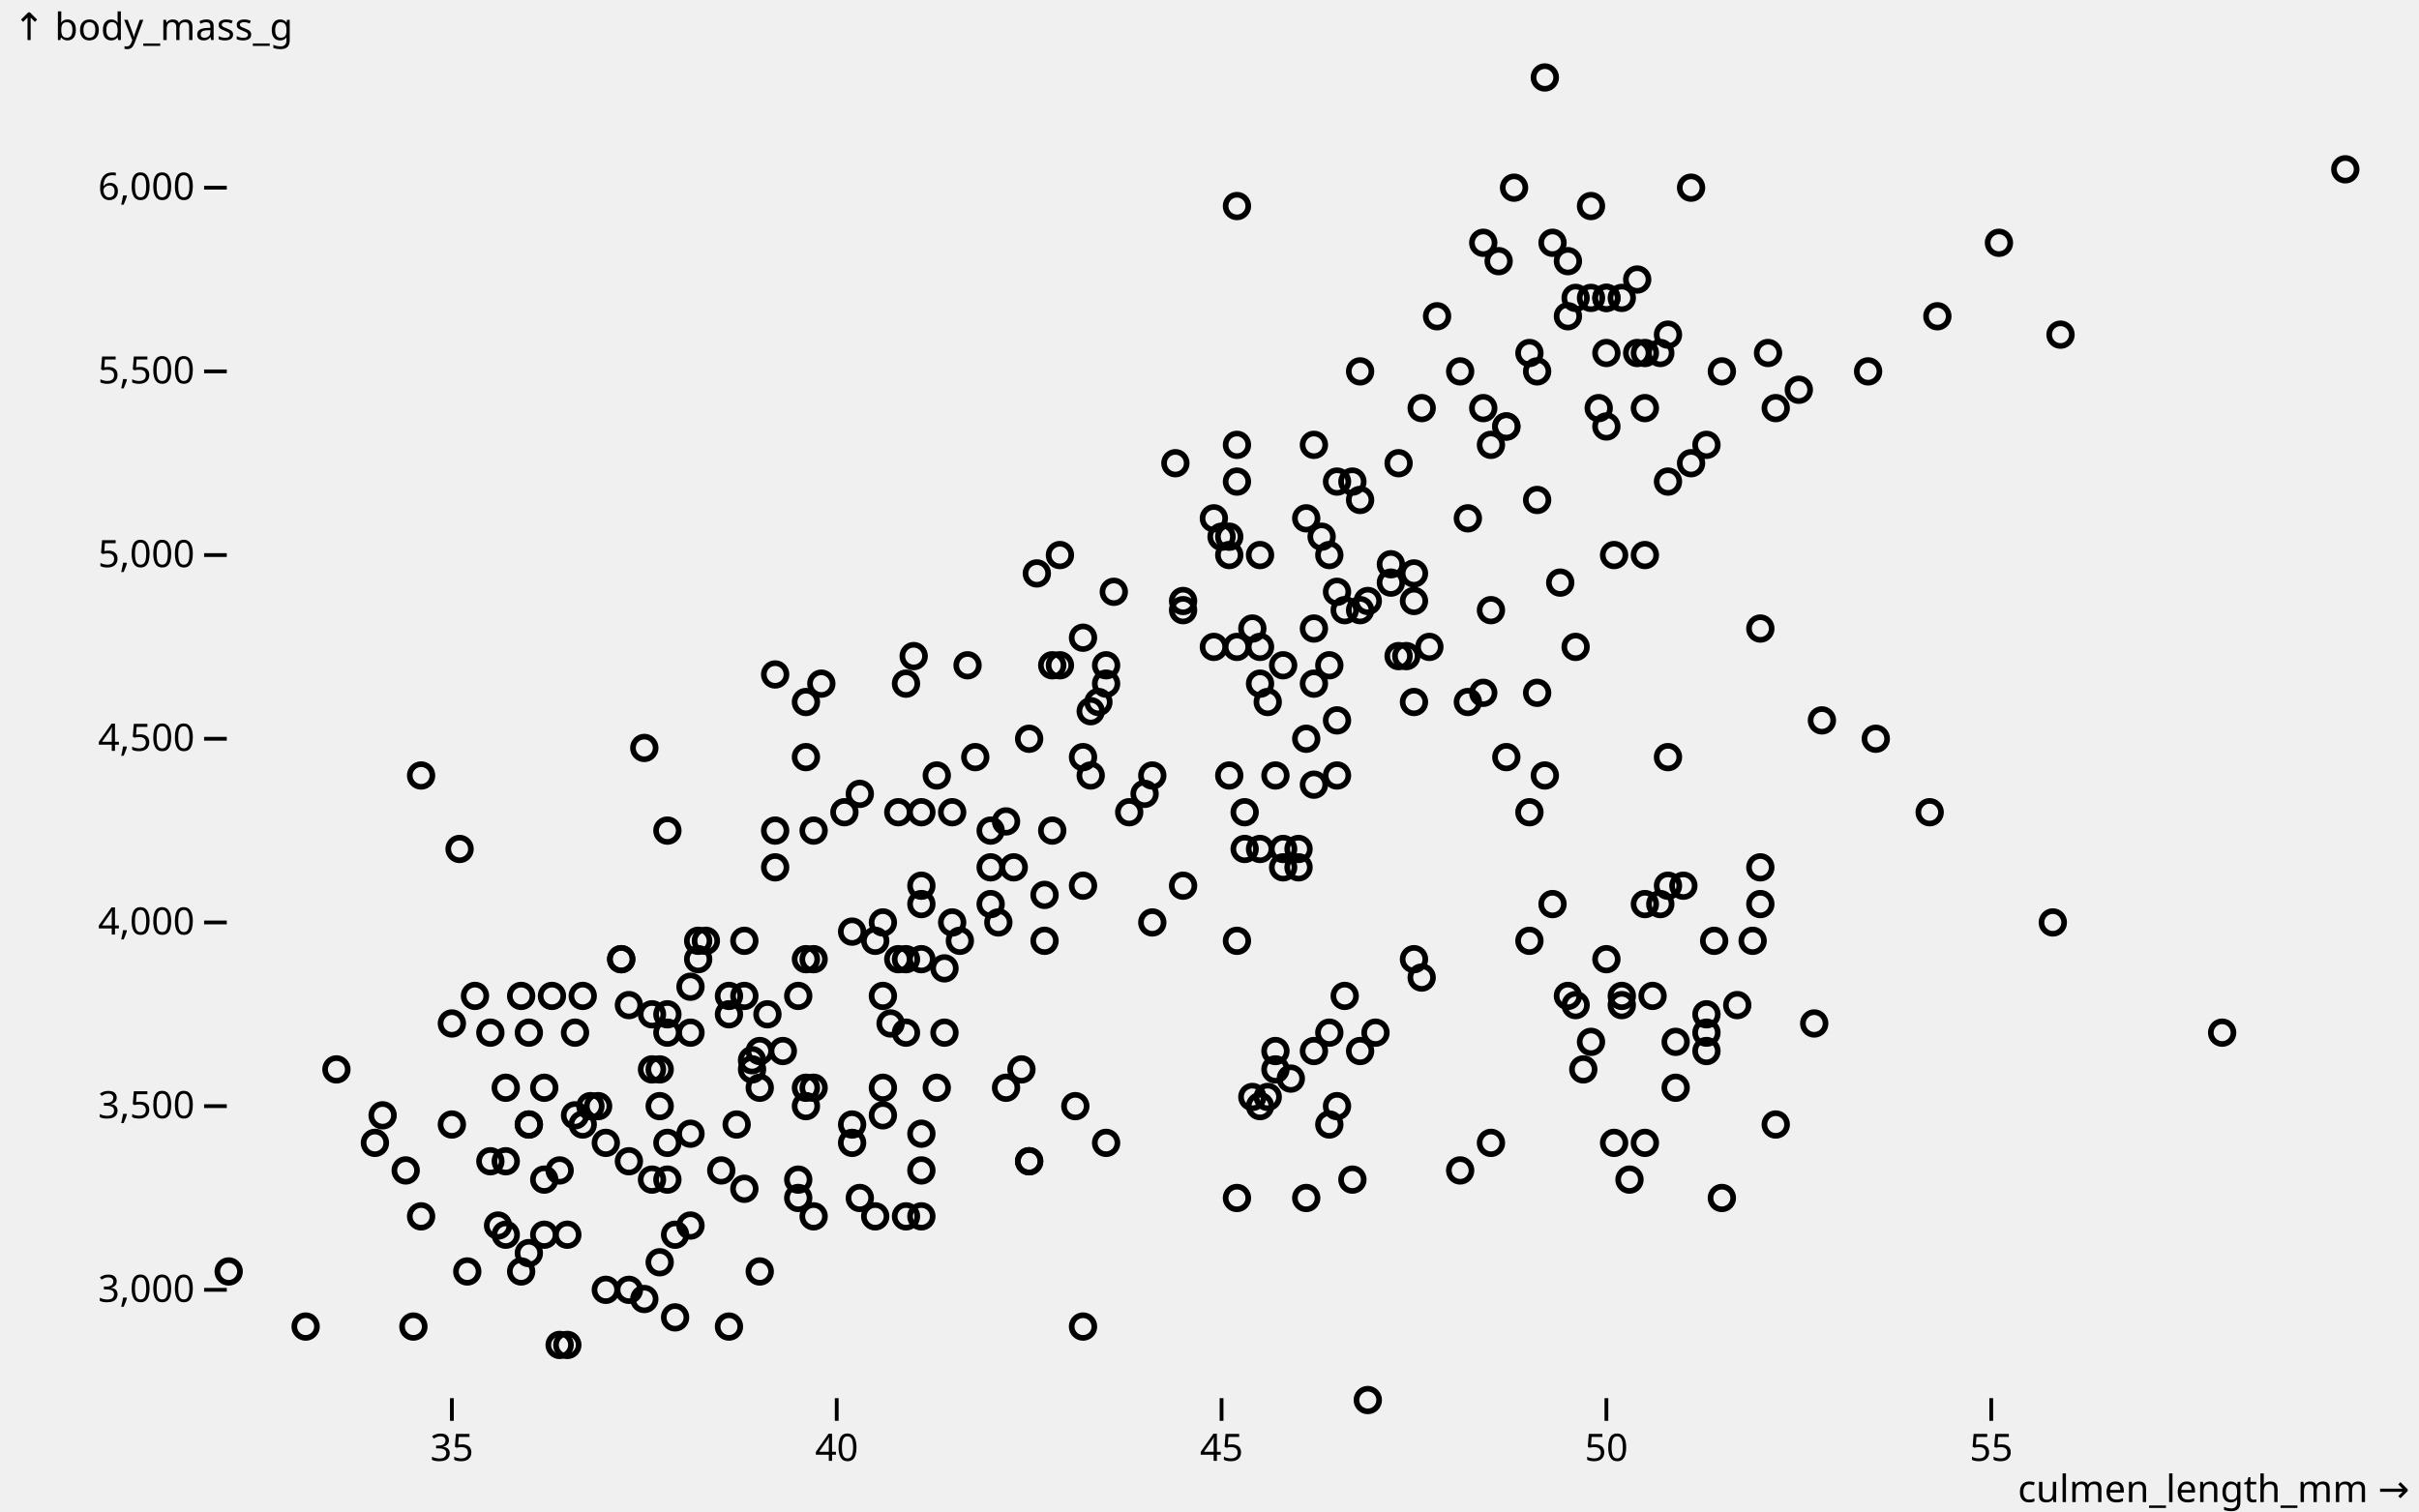
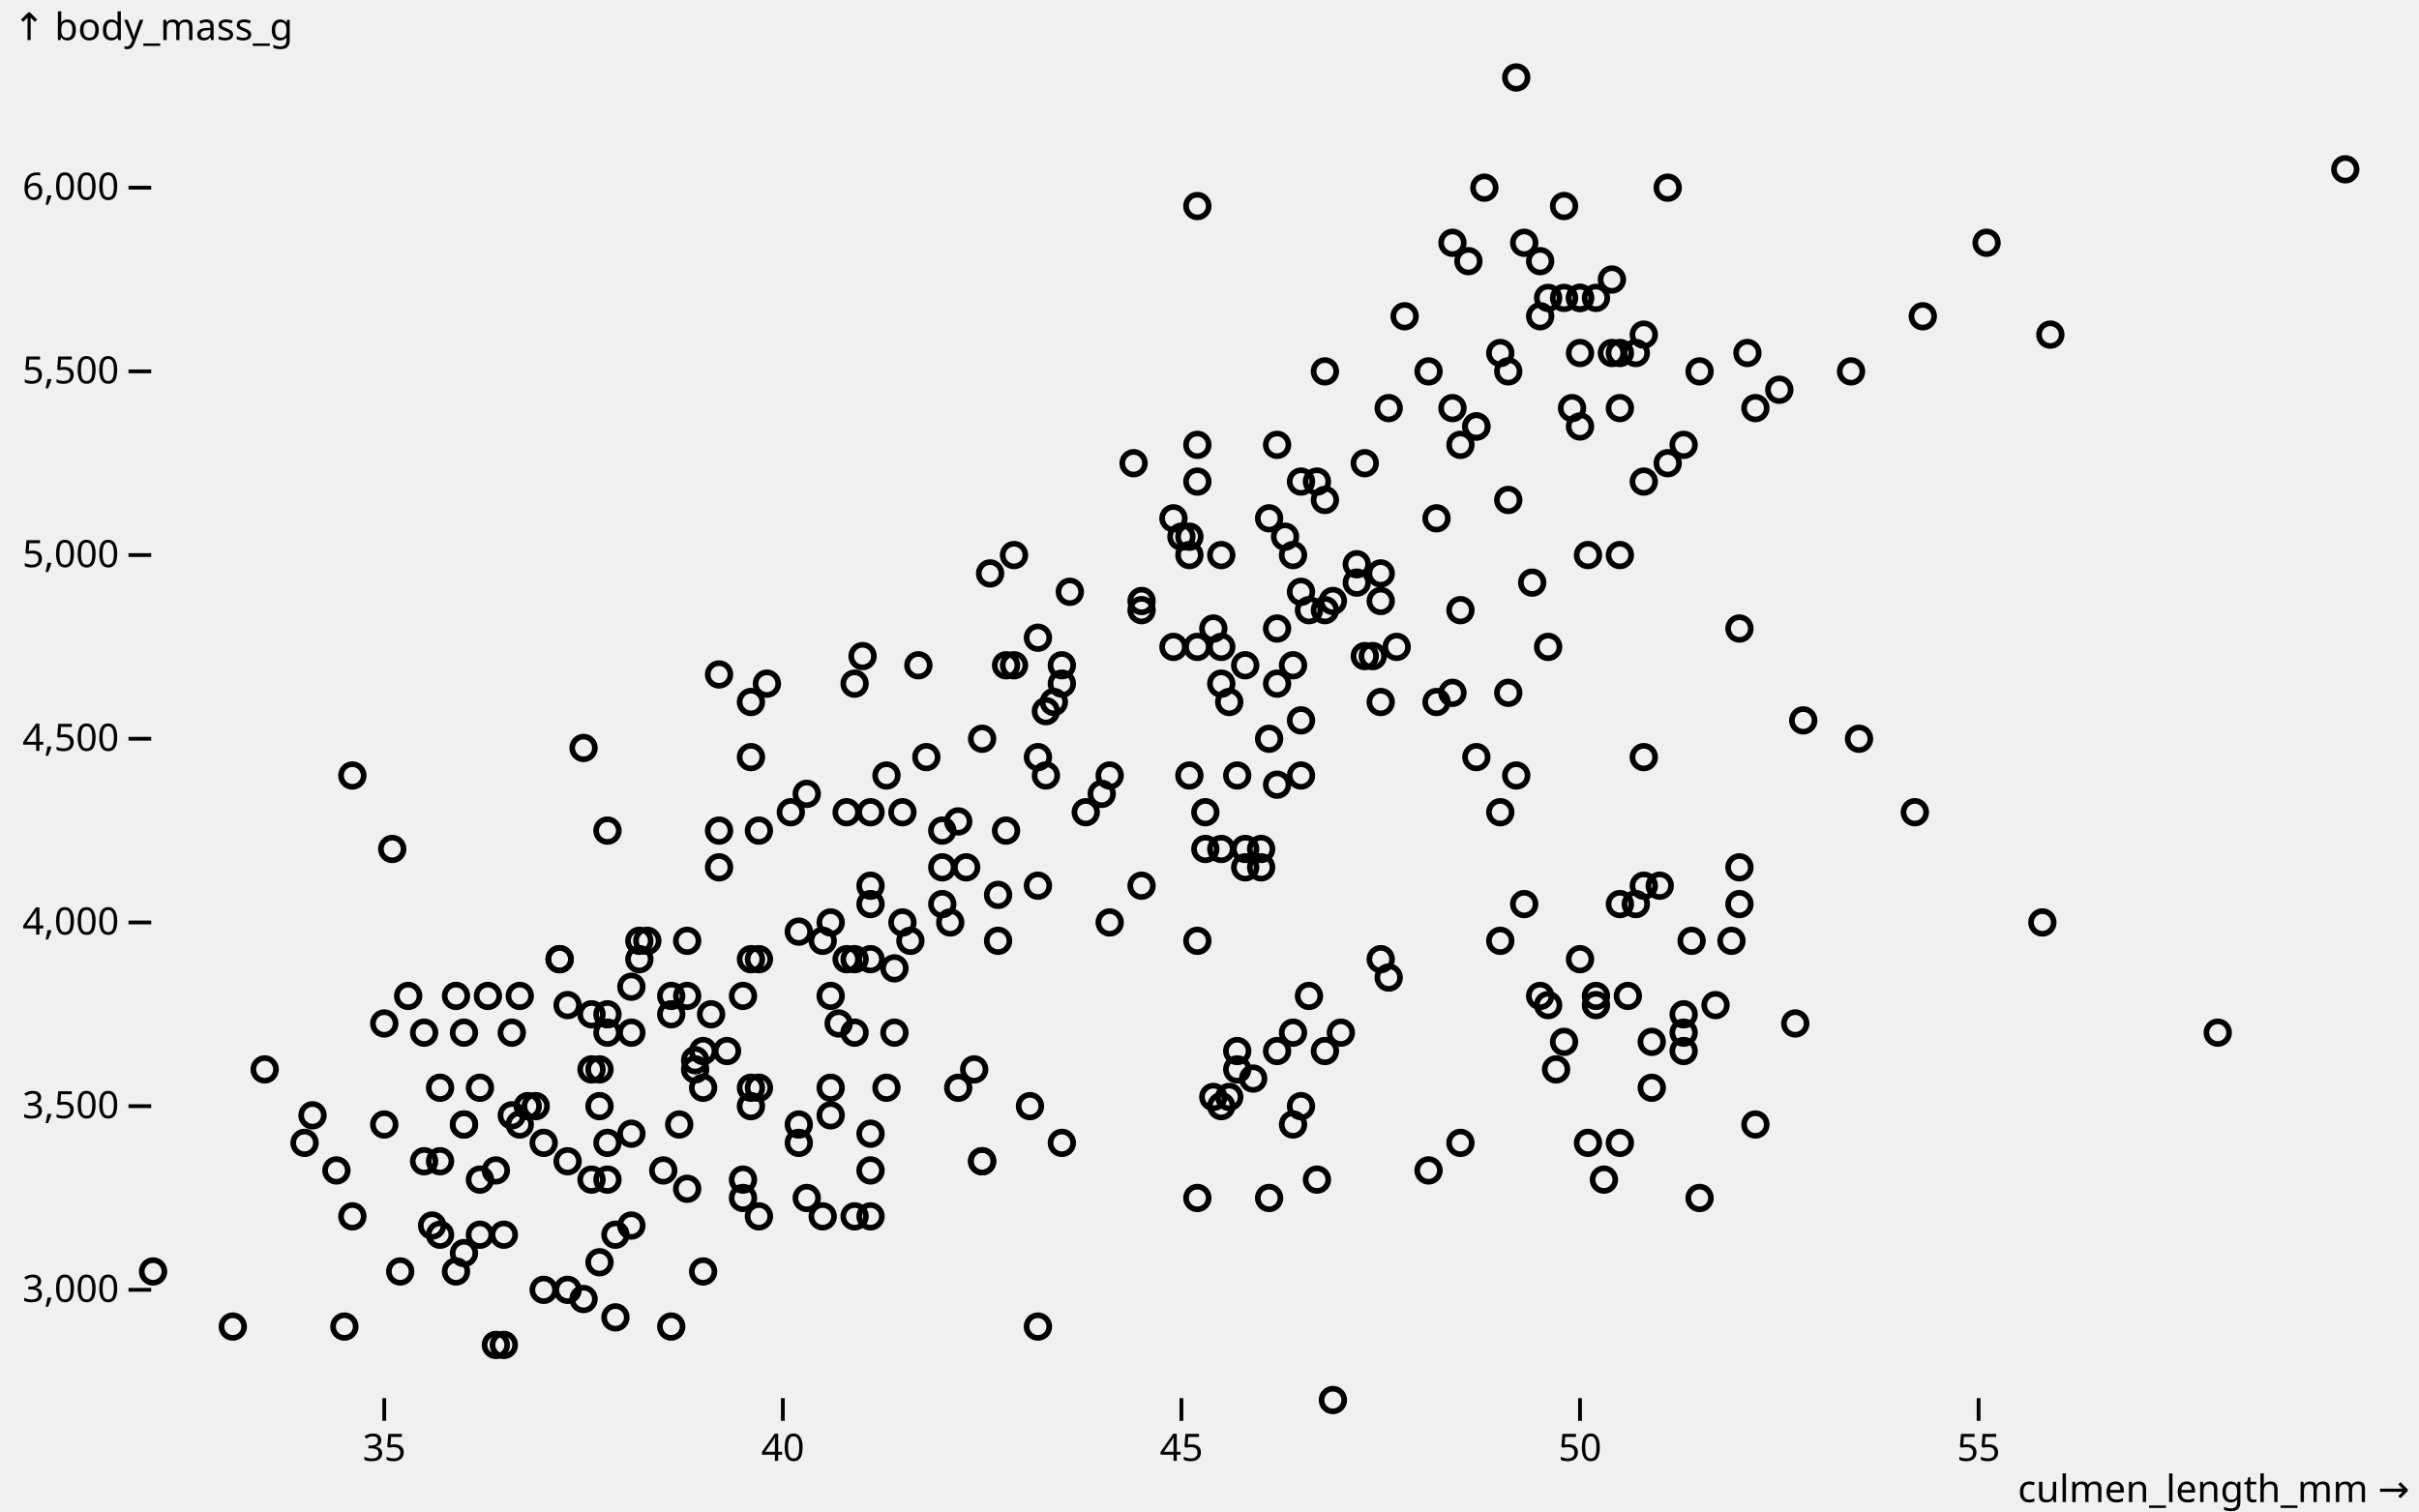
<svg xmlns="http://www.w3.org/2000/svg" class="plot" fill="currentColor" font-family="system-ui, sans-serif" font-size="10" text-anchor="middle" width="640" height="400" viewBox="0 0 640 400">
  <style>
    .plot {
      display: block;
      background: white;
      height: auto;
      height: intrinsic;
      max-width: 100%;
    }

    .plot text,
    .plot tspan {
      white-space: pre;
    }
  </style>
  <g aria-label="y-axis tick" fill="none" stroke="currentColor" transform="translate(0,0.5)">
-     <path transform="translate(60,340.8333)" d="M0,0L-6,0" />
-     <path transform="translate(60,292.2222)" d="M0,0L-6,0" />
-     <path transform="translate(60,243.6111)" d="M0,0L-6,0" />
-     <path transform="translate(60,195)" d="M0,0L-6,0" />
-     <path transform="translate(60,146.3889)" d="M0,0L-6,0" />
-     <path transform="translate(60,97.77778)" d="M0,0L-6,0" />
-     <path transform="translate(60,49.16667)" d="M0,0L-6,0" />
+     <path transform="translate(40,340.8333)" d="M0,0L-6,0" />
+     <path transform="translate(40,292.2222)" d="M0,0L-6,0" />
+     <path transform="translate(40,243.6111)" d="M0,0L-6,0" />
+     <path transform="translate(40,195)" d="M0,0L-6,0" />
+     <path transform="translate(40,146.3889)" d="M0,0L-6,0" />
+     <path transform="translate(40,97.77778)" d="M0,0L-6,0" />
+     <path transform="translate(40,49.16667)" d="M0,0L-6,0" />
  </g>
  <g aria-label="y-axis tick label" text-anchor="end" font-variant="tabular-nums" transform="translate(-8.5,0.5)">
-     <text y="0.32em" transform="translate(60,340.8333)">3,000</text>
-     <text y="0.32em" transform="translate(60,292.2222)">3,500</text>
-     <text y="0.32em" transform="translate(60,243.6111)">4,000</text>
-     <text y="0.32em" transform="translate(60,195)">4,500</text>
-     <text y="0.32em" transform="translate(60,146.3889)">5,000</text>
-     <text y="0.32em" transform="translate(60,97.77778)">5,500</text>
-     <text y="0.32em" transform="translate(60,49.16667)">6,000</text>
-   </g>
-   <g aria-label="y-axis label" text-anchor="start" transform="translate(-56.5,-16.5)">
-     <text y="0.71em" transform="translate(60,20)">↑ body_mass_g</text>
+     <text y="0.32em" transform="translate(40,340.8333)">3,000</text>
+     <text y="0.32em" transform="translate(40,292.2222)">3,500</text>
+     <text y="0.32em" transform="translate(40,243.6111)">4,000</text>
+     <text y="0.32em" transform="translate(40,195)">4,500</text>
+     <text y="0.32em" transform="translate(40,146.3889)">5,000</text>
+     <text y="0.32em" transform="translate(40,97.77778)">5,500</text>
+     <text y="0.32em" transform="translate(40,49.16667)">6,000</text>
+   </g>
+   <g aria-label="y-axis label" text-anchor="start" transform="translate(-36.5,-16.5)">
+     <text y="0.71em" transform="translate(40,20)">↑ body_mass_g</text>
  </g>
  <g aria-label="x-axis tick" fill="none" stroke="currentColor" transform="translate(0.5,0)">
-     <path transform="translate(119.0545,370)" d="M0,0L0,6" />
-     <path transform="translate(220.8727,370)" d="M0,0L0,6" />
-     <path transform="translate(322.6909,370)" d="M0,0L0,6" />
-     <path transform="translate(424.5091,370)" d="M0,0L0,6" />
-     <path transform="translate(526.3273,370)" d="M0,0L0,6" />
+     <path transform="translate(101.1636,370)" d="M0,0L0,6" />
+     <path transform="translate(206.6182,370)" d="M0,0L0,6" />
+     <path transform="translate(312.0727,370)" d="M0,0L0,6" />
+     <path transform="translate(417.5273,370)" d="M0,0L0,6" />
+     <path transform="translate(522.9818,370)" d="M0,0L0,6" />
  </g>
  <g aria-label="x-axis tick label" font-variant="tabular-nums" transform="translate(0.5,9.5)">
-     <text y="0.71em" transform="translate(119.0545,370)">35</text>
-     <text y="0.71em" transform="translate(220.8727,370)">40</text>
-     <text y="0.71em" transform="translate(322.6909,370)">45</text>
-     <text y="0.71em" transform="translate(424.5091,370)">50</text>
-     <text y="0.71em" transform="translate(526.3273,370)">55</text>
+     <text y="0.71em" transform="translate(101.1636,370)">35</text>
+     <text y="0.71em" transform="translate(206.6182,370)">40</text>
+     <text y="0.71em" transform="translate(312.0727,370)">45</text>
+     <text y="0.71em" transform="translate(417.5273,370)">50</text>
+     <text y="0.71em" transform="translate(522.9818,370)">55</text>
  </g>
  <g aria-label="x-axis label" text-anchor="end" transform="translate(17.5,27.5)">
    <text transform="translate(620,370)">culmen_length_mm →</text>
  </g>
  <g aria-label="dot" fill="none" stroke="currentColor" stroke-width="1.5" transform="translate(0.5,0.5)">
-     <circle cx="202.545" cy="267.917" r="3" />
-     <circle cx="210.691" cy="263.056" r="3" />
-     <circle cx="226.982" cy="316.528" r="3" />
-     <circle cx="153.673" cy="297.083" r="3" />
-     <circle cx="206.618" cy="277.639" r="3" />
-     <circle cx="198.473" cy="280.069" r="3" />
-     <circle cx="204.582" cy="177.986" r="3" />
-     <circle cx="100.727" cy="294.653" r="3" />
-     <circle cx="261.6" cy="219.306" r="3" />
-     <circle cx="176.073" cy="311.667" r="3" />
-     <circle cx="176.073" cy="272.778" r="3" />
-     <circle cx="243.273" cy="321.389" r="3" />
-     <circle cx="192.364" cy="263.056" r="3" />
-     <circle cx="110.909" cy="204.722" r="3" />
-     <circle cx="151.636" cy="272.778" r="3" />
-     <circle cx="194.4" cy="297.083" r="3" />
-     <circle cx="271.782" cy="195" r="3" />
-     <circle cx="106.836" cy="309.236" r="3" />
-     <circle cx="343.055" cy="224.167" r="3" />
-     <circle cx="176.073" cy="301.944" r="3" />
-     <circle cx="174.036" cy="282.5" r="3" />
-     <circle cx="137.382" cy="263.056" r="3" />
-     <circle cx="184.218" cy="248.472" r="3" />
-     <circle cx="196.436" cy="263.056" r="3" />
-     <circle cx="125.164" cy="263.056" r="3" />
-     <circle cx="233.091" cy="287.361" r="3" />
-     <circle cx="231.055" cy="321.389" r="3" />
-     <circle cx="178.109" cy="326.25" r="3" />
-     <circle cx="231.055" cy="248.472" r="3" />
-     <circle cx="210.691" cy="316.528" r="3" />
-     <circle cx="163.855" cy="253.333" r="3" />
-     <circle cx="210.691" cy="311.667" r="3" />
-     <circle cx="239.2" cy="253.333" r="3" />
-     <circle cx="147.564" cy="309.236" r="3" />
-     <circle cx="204.582" cy="229.028" r="3" />
-     <circle cx="196.436" cy="248.472" r="3" />
-     <circle cx="265.673" cy="287.361" r="3" />
-     <circle cx="172" cy="311.667" r="3" />
-     <circle cx="216.8" cy="180.417" r="3" />
-     <circle cx="149.6" cy="326.25" r="3" />
-     <circle cx="237.164" cy="253.333" r="3" />
-     <circle cx="139.418" cy="331.111" r="3" />
-     <circle cx="304.364" cy="204.722" r="3" />
-     <circle cx="159.782" cy="340.833" r="3" />
-     <circle cx="212.727" cy="185.278" r="3" />
-     <circle cx="243.273" cy="299.514" r="3" />
-     <circle cx="169.964" cy="343.264" r="3" />
-     <circle cx="139.418" cy="297.083" r="3" />
-     <circle cx="267.709" cy="229.028" r="3" />
-     <circle cx="212.727" cy="292.222" r="3" />
-     <circle cx="222.909" cy="214.444" r="3" />
-     <circle cx="119.055" cy="297.083" r="3" />
-     <circle cx="261.6" cy="238.75" r="3" />
-     <circle cx="108.873" cy="350.556" r="3" />
-     <circle cx="249.382" cy="272.778" r="3" />
-     <circle cx="200.509" cy="287.361" r="3" />
-     <circle cx="233.091" cy="263.056" r="3" />
-     <circle cx="149.6" cy="355.417" r="3" />
-     <circle cx="172" cy="267.917" r="3" />
-     <circle cx="133.309" cy="326.25" r="3" />
-     <circle cx="247.345" cy="204.722" r="3" />
-     <circle cx="172" cy="282.5" r="3" />
-     <circle cx="243.273" cy="238.75" r="3" />
-     <circle cx="147.564" cy="355.417" r="3" />
-     <circle cx="253.455" cy="248.472" r="3" />
-     <circle cx="129.236" cy="306.806" r="3" />
-     <circle cx="243.273" cy="233.889" r="3" />
-     <circle cx="137.382" cy="335.972" r="3" />
-     <circle cx="257.527" cy="199.861" r="3" />
-     <circle cx="88.509" cy="282.5" r="3" />
-     <circle cx="214.764" cy="253.333" r="3" />
-     <circle cx="212.727" cy="287.361" r="3" />
-     <circle cx="338.982" cy="229.028" r="3" />
-     <circle cx="129.236" cy="272.778" r="3" />
-     <circle cx="277.891" cy="219.306" r="3" />
-     <circle cx="239.2" cy="272.778" r="3" />
-     <circle cx="163.855" cy="253.333" r="3" />
-     <circle cx="143.491" cy="287.361" r="3" />
-     <circle cx="263.636" cy="243.611" r="3" />
-     <circle cx="110.909" cy="321.389" r="3" />
-     <circle cx="279.927" cy="175.556" r="3" />
-     <circle cx="153.673" cy="263.056" r="3" />
-     <circle cx="121.091" cy="224.167" r="3" />
-     <circle cx="165.891" cy="306.806" r="3" />
-     <circle cx="247.345" cy="287.361" r="3" />
-     <circle cx="145.527" cy="263.056" r="3" />
-     <circle cx="157.745" cy="292.222" r="3" />
-     <circle cx="186.255" cy="248.472" r="3" />
-     <circle cx="198.473" cy="282.5" r="3" />
-     <circle cx="133.309" cy="287.361" r="3" />
-     <circle cx="243.273" cy="214.444" r="3" />
-     <circle cx="98.691" cy="301.944" r="3" />
-     <circle cx="212.727" cy="199.861" r="3" />
-     <circle cx="143.491" cy="311.667" r="3" />
-     <circle cx="237.164" cy="214.444" r="3" />
-     <circle cx="182.182" cy="272.778" r="3" />
-     <circle cx="226.982" cy="209.583" r="3" />
-     <circle cx="80.364" cy="350.556" r="3" />
-     <circle cx="286.036" cy="233.889" r="3" />
-     <circle cx="119.055" cy="270.347" r="3" />
-     <circle cx="241.236" cy="173.125" r="3" />
-     <circle cx="174.036" cy="333.542" r="3" />
-     <circle cx="176.073" cy="219.306" r="3" />
-     <circle cx="178.109" cy="348.125" r="3" />
-     <circle cx="214.764" cy="287.361" r="3" />
-     <circle cx="192.364" cy="267.917" r="3" />
-     <circle cx="184.218" cy="253.333" r="3" />
-     <circle cx="182.182" cy="323.819" r="3" />
-     <circle cx="286.036" cy="168.264" r="3" />
-     <circle cx="182.182" cy="260.625" r="3" />
-     <circle cx="334.909" cy="185.278" r="3" />
-     <circle cx="214.764" cy="321.389" r="3" />
-     <circle cx="265.673" cy="216.875" r="3" />
-     <circle cx="212.727" cy="253.333" r="3" />
-     <circle cx="275.855" cy="236.319" r="3" />
-     <circle cx="192.364" cy="350.556" r="3" />
-     <circle cx="165.891" cy="265.486" r="3" />
-     <circle cx="133.309" cy="306.806" r="3" />
-     <circle cx="243.273" cy="309.236" r="3" />
-     <circle cx="143.491" cy="326.25" r="3" />
-     <circle cx="174.036" cy="292.222" r="3" />
-     <circle cx="224.945" cy="297.083" r="3" />
-     <circle cx="249.382" cy="255.764" r="3" />
-     <circle cx="123.127" cy="335.972" r="3" />
-     <circle cx="233.091" cy="243.611" r="3" />
-     <circle cx="196.436" cy="314.097" r="3" />
-     <circle cx="251.418" cy="214.444" r="3" />
-     <circle cx="200.509" cy="335.972" r="3" />
-     <circle cx="304.364" cy="243.611" r="3" />
-     <circle cx="190.327" cy="309.236" r="3" />
-     <circle cx="284" cy="292.222" r="3" />
-     <circle cx="155.709" cy="292.222" r="3" />
-     <circle cx="169.964" cy="197.431" r="3" />
-     <circle cx="182.182" cy="299.514" r="3" />
-     <circle cx="243.273" cy="253.333" r="3" />
-     <circle cx="131.273" cy="323.819" r="3" />
-     <circle cx="224.945" cy="246.042" r="3" />
-     <circle cx="159.782" cy="301.944" r="3" />
-     <circle cx="214.764" cy="219.306" r="3" />
-     <circle cx="224.945" cy="301.944" r="3" />
-     <circle cx="233.091" cy="294.653" r="3" />
-     <circle cx="60" cy="335.972" r="3" />
-     <circle cx="235.127" cy="270.347" r="3" />
-     <circle cx="165.891" cy="340.833" r="3" />
-     <circle cx="200.509" cy="277.639" r="3" />
-     <circle cx="204.582" cy="219.306" r="3" />
-     <circle cx="151.636" cy="294.653" r="3" />
-     <circle cx="139.418" cy="297.083" r="3" />
-     <circle cx="176.073" cy="267.917" r="3" />
-     <circle cx="139.418" cy="272.778" r="3" />
-     <circle cx="251.418" cy="243.611" r="3" />
-     <circle cx="353.236" cy="292.222" r="3" />
-     <circle cx="424.509" cy="253.333" r="3" />
-     <circle cx="450.982" cy="277.639" r="3" />
-     <circle cx="330.836" cy="289.792" r="3" />
-     <circle cx="479.491" cy="270.347" r="3" />
-     <circle cx="326.764" cy="248.472" r="3" />
-     <circle cx="345.091" cy="316.528" r="3" />
-     <circle cx="450.982" cy="267.917" r="3" />
-     <circle cx="343.055" cy="229.028" r="3" />
-     <circle cx="450.982" cy="272.778" r="3" />
-     <circle cx="355.273" cy="263.056" r="3" />
-     <circle cx="459.127" cy="265.486" r="3" />
-     <circle cx="363.418" cy="272.778" r="3" />
-     <circle cx="465.236" cy="238.75" r="3" />
-     <circle cx="341.018" cy="284.931" r="3" />
-     <circle cx="434.691" cy="238.75" r="3" />
-     <circle cx="430.618" cy="311.667" r="3" />
-     <circle cx="587.418" cy="272.778" r="3" />
-     <circle cx="351.2" cy="297.083" r="3" />
-     <circle cx="408.218" cy="204.722" r="3" />
-     <circle cx="269.745" cy="282.5" r="3" />
-     <circle cx="393.964" cy="301.944" r="3" />
-     <circle cx="286.036" cy="350.556" r="3" />
-     <circle cx="436.727" cy="263.056" r="3" />
-     <circle cx="357.309" cy="311.667" r="3" />
-     <circle cx="465.236" cy="229.028" r="3" />
-     <circle cx="434.691" cy="301.944" r="3" />
-     <circle cx="414.327" cy="263.056" r="3" />
-     <circle cx="351.2" cy="272.778" r="3" />
-     <circle cx="481.527" cy="190.139" r="3" />
-     <circle cx="239.2" cy="321.389" r="3" />
-     <circle cx="510.036" cy="214.444" r="3" />
-     <circle cx="271.782" cy="306.806" r="3" />
-     <circle cx="444.873" cy="233.889" r="3" />
-     <circle cx="418.4" cy="282.5" r="3" />
-     <circle cx="373.6" cy="253.333" r="3" />
-     <circle cx="375.636" cy="258.194" r="3" />
-     <circle cx="465.236" cy="165.833" r="3" />
-     <circle cx="361.382" cy="370" r="3" />
-     <circle cx="495.782" cy="195" r="3" />
-     <circle cx="404.145" cy="248.472" r="3" />
-     <circle cx="347.127" cy="277.639" r="3" />
-     <circle cx="442.836" cy="287.361" r="3" />
-     <circle cx="332.873" cy="292.222" r="3" />
-     <circle cx="442.836" cy="275.208" r="3" />
-     <circle cx="440.8" cy="199.861" r="3" />
-     <circle cx="426.545" cy="301.944" r="3" />
-     <circle cx="404.145" cy="214.444" r="3" />
-     <circle cx="455.055" cy="316.528" r="3" />
-     <circle cx="420.436" cy="275.208" r="3" />
-     <circle cx="385.818" cy="309.236" r="3" />
-     <circle cx="453.018" cy="248.472" r="3" />
-     <circle cx="336.945" cy="282.5" r="3" />
-     <circle cx="438.764" cy="238.75" r="3" />
-     <circle cx="271.782" cy="306.806" r="3" />
-     <circle cx="469.309" cy="297.083" r="3" />
-     <circle cx="326.764" cy="316.528" r="3" />
-     <circle cx="410.255" cy="238.75" r="3" />
-     <circle cx="428.582" cy="263.056" r="3" />
-     <circle cx="334.909" cy="289.792" r="3" />
-     <circle cx="463.2" cy="248.472" r="3" />
-     <circle cx="359.345" cy="277.639" r="3" />
-     <circle cx="336.945" cy="277.639" r="3" />
-     <circle cx="542.618" cy="243.611" r="3" />
-     <circle cx="292.145" cy="301.944" r="3" />
-     <circle cx="416.364" cy="265.486" r="3" />
-     <circle cx="440.8" cy="233.889" r="3" />
-     <circle cx="428.582" cy="265.486" r="3" />
-     <circle cx="345.091" cy="195" r="3" />
-     <circle cx="424.509" cy="78.333" r="3" />
-     <circle cx="398.036" cy="199.861" r="3" />
-     <circle cx="424.509" cy="78.333" r="3" />
-     <circle cx="375.636" cy="107.5" r="3" />
-     <circle cx="353.236" cy="190.139" r="3" />
-     <circle cx="330.836" cy="165.833" r="3" />
-     <circle cx="357.309" cy="126.944" r="3" />
-     <circle cx="288.073" cy="204.722" r="3" />
-     <circle cx="359.345" cy="131.806" r="3" />
-     <circle cx="239.2" cy="180.417" r="3" />
-     <circle cx="404.145" cy="92.917" r="3" />
-     <circle cx="332.873" cy="180.417" r="3" />
-     <circle cx="391.927" cy="63.75" r="3" />
-     <circle cx="338.982" cy="224.167" r="3" />
-     <circle cx="410.255" cy="63.75" r="3" />
-     <circle cx="261.6" cy="229.028" r="3" />
-     <circle cx="408.218" cy="20" r="3" />
-     <circle cx="347.127" cy="165.833" r="3" />
-     <circle cx="398.036" cy="112.361" r="3" />
-     <circle cx="428.582" cy="78.333" r="3" />
-     <circle cx="324.727" cy="146.389" r="3" />
-     <circle cx="353.236" cy="204.722" r="3" />
-     <circle cx="349.164" cy="141.528" r="3" />
-     <circle cx="279.927" cy="146.389" r="3" />
-     <circle cx="345.091" cy="136.667" r="3" />
-     <circle cx="312.509" cy="233.889" r="3" />
-     <circle cx="379.709" cy="83.194" r="3" />
-     <circle cx="387.855" cy="185.278" r="3" />
-     <circle cx="424.509" cy="92.917" r="3" />
-     <circle cx="369.527" cy="122.083" r="3" />
-     <circle cx="277.891" cy="175.556" r="3" />
-     <circle cx="324.727" cy="141.528" r="3" />
+     <circle cx="187.636" cy="267.917" r="3" />
+     <circle cx="196.073" cy="263.056" r="3" />
+     <circle cx="212.945" cy="316.528" r="3" />
+     <circle cx="137.018" cy="297.083" r="3" />
+     <circle cx="191.855" cy="277.639" r="3" />
+     <circle cx="183.418" cy="280.069" r="3" />
+     <circle cx="189.745" cy="177.986" r="3" />
+     <circle cx="82.182" cy="294.653" r="3" />
+     <circle cx="248.8" cy="219.306" r="3" />
+     <circle cx="160.218" cy="311.667" r="3" />
+     <circle cx="160.218" cy="272.778" r="3" />
+     <circle cx="229.818" cy="321.389" r="3" />
+     <circle cx="177.091" cy="263.056" r="3" />
+     <circle cx="92.727" cy="204.722" r="3" />
+     <circle cx="134.909" cy="272.778" r="3" />
+     <circle cx="179.2" cy="297.083" r="3" />
+     <circle cx="259.345" cy="195" r="3" />
+     <circle cx="88.509" cy="309.236" r="3" />
+     <circle cx="333.164" cy="224.167" r="3" />
+     <circle cx="160.218" cy="301.944" r="3" />
+     <circle cx="158.109" cy="282.5" r="3" />
+     <circle cx="120.145" cy="263.056" r="3" />
+     <circle cx="168.655" cy="248.472" r="3" />
+     <circle cx="181.309" cy="263.056" r="3" />
+     <circle cx="107.491" cy="263.056" r="3" />
+     <circle cx="219.273" cy="287.361" r="3" />
+     <circle cx="217.164" cy="321.389" r="3" />
+     <circle cx="162.327" cy="326.25" r="3" />
+     <circle cx="217.164" cy="248.472" r="3" />
+     <circle cx="196.073" cy="316.528" r="3" />
+     <circle cx="147.564" cy="253.333" r="3" />
+     <circle cx="196.073" cy="311.667" r="3" />
+     <circle cx="225.6" cy="253.333" r="3" />
+     <circle cx="130.691" cy="309.236" r="3" />
+     <circle cx="189.745" cy="229.028" r="3" />
+     <circle cx="181.309" cy="248.472" r="3" />
+     <circle cx="253.018" cy="287.361" r="3" />
+     <circle cx="156" cy="311.667" r="3" />
+     <circle cx="202.4" cy="180.417" r="3" />
+     <circle cx="132.8" cy="326.25" r="3" />
+     <circle cx="223.491" cy="253.333" r="3" />
+     <circle cx="122.255" cy="331.111" r="3" />
+     <circle cx="293.091" cy="204.722" r="3" />
+     <circle cx="143.345" cy="340.833" r="3" />
+     <circle cx="198.182" cy="185.278" r="3" />
+     <circle cx="229.818" cy="299.514" r="3" />
+     <circle cx="153.891" cy="343.264" r="3" />
+     <circle cx="122.255" cy="297.083" r="3" />
+     <circle cx="255.127" cy="229.028" r="3" />
+     <circle cx="198.182" cy="292.222" r="3" />
+     <circle cx="208.727" cy="214.444" r="3" />
+     <circle cx="101.164" cy="297.083" r="3" />
+     <circle cx="248.8" cy="238.75" r="3" />
+     <circle cx="90.618" cy="350.556" r="3" />
+     <circle cx="236.145" cy="272.778" r="3" />
+     <circle cx="185.527" cy="287.361" r="3" />
+     <circle cx="219.273" cy="263.056" r="3" />
+     <circle cx="132.8" cy="355.417" r="3" />
+     <circle cx="156" cy="267.917" r="3" />
+     <circle cx="115.927" cy="326.25" r="3" />
+     <circle cx="234.036" cy="204.722" r="3" />
+     <circle cx="156" cy="282.5" r="3" />
+     <circle cx="229.818" cy="238.75" r="3" />
+     <circle cx="130.691" cy="355.417" r="3" />
+     <circle cx="240.364" cy="248.472" r="3" />
+     <circle cx="111.709" cy="306.806" r="3" />
+     <circle cx="229.818" cy="233.889" r="3" />
+     <circle cx="120.145" cy="335.972" r="3" />
+     <circle cx="244.582" cy="199.861" r="3" />
+     <circle cx="69.527" cy="282.5" r="3" />
+     <circle cx="200.291" cy="253.333" r="3" />
+     <circle cx="198.182" cy="287.361" r="3" />
+     <circle cx="328.945" cy="229.028" r="3" />
+     <circle cx="111.709" cy="272.778" r="3" />
+     <circle cx="265.673" cy="219.306" r="3" />
+     <circle cx="225.6" cy="272.778" r="3" />
+     <circle cx="147.564" cy="253.333" r="3" />
+     <circle cx="126.473" cy="287.361" r="3" />
+     <circle cx="250.909" cy="243.611" r="3" />
+     <circle cx="92.727" cy="321.389" r="3" />
+     <circle cx="267.782" cy="175.556" r="3" />
+     <circle cx="137.018" cy="263.056" r="3" />
+     <circle cx="103.273" cy="224.167" r="3" />
+     <circle cx="149.673" cy="306.806" r="3" />
+     <circle cx="234.036" cy="287.361" r="3" />
+     <circle cx="128.582" cy="263.056" r="3" />
+     <circle cx="141.236" cy="292.222" r="3" />
+     <circle cx="170.764" cy="248.472" r="3" />
+     <circle cx="183.418" cy="282.5" r="3" />
+     <circle cx="115.927" cy="287.361" r="3" />
+     <circle cx="229.818" cy="214.444" r="3" />
+     <circle cx="80.073" cy="301.944" r="3" />
+     <circle cx="198.182" cy="199.861" r="3" />
+     <circle cx="126.473" cy="311.667" r="3" />
+     <circle cx="223.491" cy="214.444" r="3" />
+     <circle cx="166.545" cy="272.778" r="3" />
+     <circle cx="212.945" cy="209.583" r="3" />
+     <circle cx="61.091" cy="350.556" r="3" />
+     <circle cx="274.109" cy="233.889" r="3" />
+     <circle cx="101.164" cy="270.347" r="3" />
+     <circle cx="227.709" cy="173.125" r="3" />
+     <circle cx="158.109" cy="333.542" r="3" />
+     <circle cx="160.218" cy="219.306" r="3" />
+     <circle cx="162.327" cy="348.125" r="3" />
+     <circle cx="200.291" cy="287.361" r="3" />
+     <circle cx="177.091" cy="267.917" r="3" />
+     <circle cx="168.655" cy="253.333" r="3" />
+     <circle cx="166.545" cy="323.819" r="3" />
+     <circle cx="274.109" cy="168.264" r="3" />
+     <circle cx="166.545" cy="260.625" r="3" />
+     <circle cx="324.727" cy="185.278" r="3" />
+     <circle cx="200.291" cy="321.389" r="3" />
+     <circle cx="253.018" cy="216.875" r="3" />
+     <circle cx="198.182" cy="253.333" r="3" />
+     <circle cx="263.564" cy="236.319" r="3" />
+     <circle cx="177.091" cy="350.556" r="3" />
+     <circle cx="149.673" cy="265.486" r="3" />
+     <circle cx="115.927" cy="306.806" r="3" />
+     <circle cx="229.818" cy="309.236" r="3" />
+     <circle cx="126.473" cy="326.25" r="3" />
+     <circle cx="158.109" cy="292.222" r="3" />
+     <circle cx="210.836" cy="297.083" r="3" />
+     <circle cx="236.145" cy="255.764" r="3" />
+     <circle cx="105.382" cy="335.972" r="3" />
+     <circle cx="219.273" cy="243.611" r="3" />
+     <circle cx="181.309" cy="314.097" r="3" />
+     <circle cx="238.255" cy="214.444" r="3" />
+     <circle cx="185.527" cy="335.972" r="3" />
+     <circle cx="293.091" cy="243.611" r="3" />
+     <circle cx="174.982" cy="309.236" r="3" />
+     <circle cx="272" cy="292.222" r="3" />
+     <circle cx="139.127" cy="292.222" r="3" />
+     <circle cx="153.891" cy="197.431" r="3" />
+     <circle cx="166.545" cy="299.514" r="3" />
+     <circle cx="229.818" cy="253.333" r="3" />
+     <circle cx="113.818" cy="323.819" r="3" />
+     <circle cx="210.836" cy="246.042" r="3" />
+     <circle cx="143.345" cy="301.944" r="3" />
+     <circle cx="200.291" cy="219.306" r="3" />
+     <circle cx="210.836" cy="301.944" r="3" />
+     <circle cx="219.273" cy="294.653" r="3" />
+     <circle cx="40" cy="335.972" r="3" />
+     <circle cx="221.382" cy="270.347" r="3" />
+     <circle cx="149.673" cy="340.833" r="3" />
+     <circle cx="185.527" cy="277.639" r="3" />
+     <circle cx="189.745" cy="219.306" r="3" />
+     <circle cx="134.909" cy="294.653" r="3" />
+     <circle cx="122.255" cy="297.083" r="3" />
+     <circle cx="160.218" cy="267.917" r="3" />
+     <circle cx="122.255" cy="272.778" r="3" />
+     <circle cx="238.255" cy="243.611" r="3" />
+     <circle cx="343.709" cy="292.222" r="3" />
+     <circle cx="417.527" cy="253.333" r="3" />
+     <circle cx="444.945" cy="277.639" r="3" />
+     <circle cx="320.509" cy="289.792" r="3" />
+     <circle cx="474.473" cy="270.347" r="3" />
+     <circle cx="316.291" cy="248.472" r="3" />
+     <circle cx="335.273" cy="316.528" r="3" />
+     <circle cx="444.945" cy="267.917" r="3" />
+     <circle cx="333.164" cy="229.028" r="3" />
+     <circle cx="444.945" cy="272.778" r="3" />
+     <circle cx="345.818" cy="263.056" r="3" />
+     <circle cx="453.382" cy="265.486" r="3" />
+     <circle cx="354.255" cy="272.778" r="3" />
+     <circle cx="459.709" cy="238.75" r="3" />
+     <circle cx="331.055" cy="284.931" r="3" />
+     <circle cx="428.073" cy="238.75" r="3" />
+     <circle cx="423.855" cy="311.667" r="3" />
+     <circle cx="586.255" cy="272.778" r="3" />
+     <circle cx="341.6" cy="297.083" r="3" />
+     <circle cx="400.655" cy="204.722" r="3" />
+     <circle cx="257.236" cy="282.5" r="3" />
+     <circle cx="385.891" cy="301.944" r="3" />
+     <circle cx="274.109" cy="350.556" r="3" />
+     <circle cx="430.182" cy="263.056" r="3" />
+     <circle cx="347.927" cy="311.667" r="3" />
+     <circle cx="459.709" cy="229.028" r="3" />
+     <circle cx="428.073" cy="301.944" r="3" />
+     <circle cx="406.982" cy="263.056" r="3" />
+     <circle cx="341.6" cy="272.778" r="3" />
+     <circle cx="476.582" cy="190.139" r="3" />
+     <circle cx="225.6" cy="321.389" r="3" />
+     <circle cx="506.109" cy="214.444" r="3" />
+     <circle cx="259.345" cy="306.806" r="3" />
+     <circle cx="438.618" cy="233.889" r="3" />
+     <circle cx="411.2" cy="282.5" r="3" />
+     <circle cx="364.8" cy="253.333" r="3" />
+     <circle cx="366.909" cy="258.194" r="3" />
+     <circle cx="459.709" cy="165.833" r="3" />
+     <circle cx="352.145" cy="370" r="3" />
+     <circle cx="491.345" cy="195" r="3" />
+     <circle cx="396.436" cy="248.472" r="3" />
+     <circle cx="337.382" cy="277.639" r="3" />
+     <circle cx="436.509" cy="287.361" r="3" />
+     <circle cx="322.618" cy="292.222" r="3" />
+     <circle cx="436.509" cy="275.208" r="3" />
+     <circle cx="434.4" cy="199.861" r="3" />
+     <circle cx="419.636" cy="301.944" r="3" />
+     <circle cx="396.436" cy="214.444" r="3" />
+     <circle cx="449.164" cy="316.528" r="3" />
+     <circle cx="413.309" cy="275.208" r="3" />
+     <circle cx="377.455" cy="309.236" r="3" />
+     <circle cx="447.055" cy="248.472" r="3" />
+     <circle cx="326.836" cy="282.5" r="3" />
+     <circle cx="432.291" cy="238.75" r="3" />
+     <circle cx="259.345" cy="306.806" r="3" />
+     <circle cx="463.927" cy="297.083" r="3" />
+     <circle cx="316.291" cy="316.528" r="3" />
+     <circle cx="402.764" cy="238.75" r="3" />
+     <circle cx="421.745" cy="263.056" r="3" />
+     <circle cx="324.727" cy="289.792" r="3" />
+     <circle cx="457.6" cy="248.472" r="3" />
+     <circle cx="350.036" cy="277.639" r="3" />
+     <circle cx="326.836" cy="277.639" r="3" />
+     <circle cx="539.855" cy="243.611" r="3" />
+     <circle cx="280.436" cy="301.944" r="3" />
+     <circle cx="409.091" cy="265.486" r="3" />
+     <circle cx="434.4" cy="233.889" r="3" />
+     <circle cx="421.745" cy="265.486" r="3" />
+     <circle cx="335.273" cy="195" r="3" />
+     <circle cx="417.527" cy="78.333" r="3" />
+     <circle cx="390.109" cy="199.861" r="3" />
+     <circle cx="417.527" cy="78.333" r="3" />
+     <circle cx="366.909" cy="107.5" r="3" />
+     <circle cx="343.709" cy="190.139" r="3" />
+     <circle cx="320.509" cy="165.833" r="3" />
+     <circle cx="347.927" cy="126.944" r="3" />
+     <circle cx="276.218" cy="204.722" r="3" />
+     <circle cx="350.036" cy="131.806" r="3" />
+     <circle cx="225.6" cy="180.417" r="3" />
+     <circle cx="396.436" cy="92.917" r="3" />
+     <circle cx="322.618" cy="180.417" r="3" />
+     <circle cx="383.782" cy="63.75" r="3" />
+     <circle cx="328.945" cy="224.167" r="3" />
+     <circle cx="402.764" cy="63.75" r="3" />
+     <circle cx="248.8" cy="229.028" r="3" />
+     <circle cx="400.655" cy="20" r="3" />
+     <circle cx="337.382" cy="165.833" r="3" />
+     <circle cx="390.109" cy="112.361" r="3" />
+     <circle cx="421.745" cy="78.333" r="3" />
+     <circle cx="314.182" cy="146.389" r="3" />
+     <circle cx="343.709" cy="204.722" r="3" />
+     <circle cx="339.491" cy="141.528" r="3" />
+     <circle cx="267.782" cy="146.389" r="3" />
+     <circle cx="335.273" cy="136.667" r="3" />
+     <circle cx="301.527" cy="233.889" r="3" />
+     <circle cx="371.127" cy="83.194" r="3" />
+     <circle cx="379.564" cy="185.278" r="3" />
+     <circle cx="417.527" cy="92.917" r="3" />
+     <circle cx="360.582" cy="122.083" r="3" />
+     <circle cx="265.673" cy="175.556" r="3" />
+     <circle cx="314.182" cy="141.528" r="3" />
    <circle cx="620" cy="44.306" r="3" />
-     <circle cx="406.182" cy="131.806" r="3" />
-     <circle cx="391.927" cy="107.5" r="3" />
-     <circle cx="273.818" cy="151.25" r="3" />
-     <circle cx="310.473" cy="122.083" r="3" />
-     <circle cx="302.327" cy="209.583" r="3" />
-     <circle cx="398.036" cy="112.361" r="3" />
-     <circle cx="275.855" cy="248.472" r="3" />
-     <circle cx="416.364" cy="78.333" r="3" />
-     <circle cx="328.8" cy="214.444" r="3" />
-     <circle cx="416.364" cy="170.694" r="3" />
-     <circle cx="434.691" cy="92.917" r="3" />
-     <circle cx="294.182" cy="156.111" r="3" />
-     <circle cx="332.873" cy="224.167" r="3" />
-     <circle cx="434.691" cy="107.5" r="3" />
-     <circle cx="320.655" cy="136.667" r="3" />
-     <circle cx="326.764" cy="117.222" r="3" />
-     <circle cx="355.273" cy="160.972" r="3" />
-     <circle cx="393.964" cy="117.222" r="3" />
-     <circle cx="324.727" cy="204.722" r="3" />
-     <circle cx="426.545" cy="146.389" r="3" />
-     <circle cx="353.236" cy="156.111" r="3" />
-     <circle cx="322.691" cy="141.528" r="3" />
-     <circle cx="298.255" cy="214.444" r="3" />
-     <circle cx="332.873" cy="146.389" r="3" />
-     <circle cx="286.036" cy="199.861" r="3" />
-     <circle cx="432.655" cy="92.917" r="3" />
-     <circle cx="328.8" cy="224.167" r="3" />
-     <circle cx="347.127" cy="117.222" r="3" />
-     <circle cx="336.945" cy="204.722" r="3" />
-     <circle cx="512.073" cy="83.194" r="3" />
-     <circle cx="338.982" cy="175.556" r="3" />
-     <circle cx="420.436" cy="78.333" r="3" />
-     <circle cx="347.127" cy="180.417" r="3" />
-     <circle cx="414.327" cy="68.611" r="3" />
-     <circle cx="292.145" cy="175.556" r="3" />
-     <circle cx="438.764" cy="92.917" r="3" />
-     <circle cx="377.673" cy="170.694" r="3" />
-     <circle cx="351.2" cy="146.389" r="3" />
-     <circle cx="387.855" cy="136.667" r="3" />
-     <circle cx="353.236" cy="126.944" r="3" />
-     <circle cx="351.2" cy="175.556" r="3" />
-     <circle cx="396" cy="68.611" r="3" />
-     <circle cx="373.6" cy="185.278" r="3" />
-     <circle cx="446.909" cy="49.167" r="3" />
-     <circle cx="326.764" cy="170.694" r="3" />
-     <circle cx="326.764" cy="54.028" r="3" />
-     <circle cx="406.182" cy="182.847" r="3" />
-     <circle cx="475.418" cy="102.639" r="3" />
-     <circle cx="371.564" cy="173.125" r="3" />
-     <circle cx="424.509" cy="112.361" r="3" />
-     <circle cx="320.655" cy="170.694" r="3" />
-     <circle cx="440.8" cy="88.056" r="3" />
-     <circle cx="290.109" cy="185.278" r="3" />
-     <circle cx="450.982" cy="117.222" r="3" />
-     <circle cx="373.6" cy="158.542" r="3" />
-     <circle cx="467.273" cy="92.917" r="3" />
-     <circle cx="373.6" cy="151.25" r="3" />
-     <circle cx="469.309" cy="107.5" r="3" />
-     <circle cx="332.873" cy="170.694" r="3" />
-     <circle cx="414.327" cy="83.194" r="3" />
-     <circle cx="312.509" cy="160.972" r="3" />
-     <circle cx="440.8" cy="126.944" r="3" />
-     <circle cx="412.291" cy="153.681" r="3" />
-     <circle cx="361.382" cy="158.542" r="3" />
-     <circle cx="391.927" cy="182.847" r="3" />
-     <circle cx="446.909" cy="122.083" r="3" />
-     <circle cx="393.964" cy="160.972" r="3" />
-     <circle cx="544.655" cy="88.056" r="3" />
-     <circle cx="367.491" cy="148.819" r="3" />
-     <circle cx="406.182" cy="97.778" r="3" />
-     <circle cx="369.527" cy="173.125" r="3" />
-     <circle cx="359.345" cy="97.778" r="3" />
-     <circle cx="255.491" cy="175.556" r="3" />
-     <circle cx="493.745" cy="97.778" r="3" />
-     <circle cx="288.073" cy="187.708" r="3" />
-     <circle cx="385.818" cy="97.778" r="3" />
-     <circle cx="434.691" cy="146.389" r="3" />
-     <circle cx="420.436" cy="54.028" r="3" />
-     <circle cx="292.145" cy="180.417" r="3" />
-     <circle cx="455.055" cy="97.778" r="3" />
-     <circle cx="347.127" cy="207.153" r="3" />
-     <circle cx="528.364" cy="63.75" r="3" />
-     <circle cx="312.509" cy="158.542" r="3" />
-     <circle cx="400.073" cy="49.167" r="3" />
-     <circle cx="367.491" cy="153.681" r="3" />
-     <circle cx="359.345" cy="160.972" r="3" />
-     <circle cx="432.655" cy="73.472" r="3" />
-     <circle cx="326.764" cy="126.944" r="3" />
-     <circle cx="422.473" cy="107.5" r="3" />
+     <circle cx="398.545" cy="131.806" r="3" />
+     <circle cx="383.782" cy="107.5" r="3" />
+     <circle cx="261.455" cy="151.25" r="3" />
+     <circle cx="299.418" cy="122.083" r="3" />
+     <circle cx="290.982" cy="209.583" r="3" />
+     <circle cx="390.109" cy="112.361" r="3" />
+     <circle cx="263.564" cy="248.472" r="3" />
+     <circle cx="409.091" cy="78.333" r="3" />
+     <circle cx="318.4" cy="214.444" r="3" />
+     <circle cx="409.091" cy="170.694" r="3" />
+     <circle cx="428.073" cy="92.917" r="3" />
+     <circle cx="282.545" cy="156.111" r="3" />
+     <circle cx="322.618" cy="224.167" r="3" />
+     <circle cx="428.073" cy="107.5" r="3" />
+     <circle cx="309.964" cy="136.667" r="3" />
+     <circle cx="316.291" cy="117.222" r="3" />
+     <circle cx="345.818" cy="160.972" r="3" />
+     <circle cx="385.891" cy="117.222" r="3" />
+     <circle cx="314.182" cy="204.722" r="3" />
+     <circle cx="419.636" cy="146.389" r="3" />
+     <circle cx="343.709" cy="156.111" r="3" />
+     <circle cx="312.073" cy="141.528" r="3" />
+     <circle cx="286.764" cy="214.444" r="3" />
+     <circle cx="322.618" cy="146.389" r="3" />
+     <circle cx="274.109" cy="199.861" r="3" />
+     <circle cx="425.964" cy="92.917" r="3" />
+     <circle cx="318.4" cy="224.167" r="3" />
+     <circle cx="337.382" cy="117.222" r="3" />
+     <circle cx="326.836" cy="204.722" r="3" />
+     <circle cx="508.218" cy="83.194" r="3" />
+     <circle cx="328.945" cy="175.556" r="3" />
+     <circle cx="413.309" cy="78.333" r="3" />
+     <circle cx="337.382" cy="180.417" r="3" />
+     <circle cx="406.982" cy="68.611" r="3" />
+     <circle cx="280.436" cy="175.556" r="3" />
+     <circle cx="432.291" cy="92.917" r="3" />
+     <circle cx="369.018" cy="170.694" r="3" />
+     <circle cx="341.6" cy="146.389" r="3" />
+     <circle cx="379.564" cy="136.667" r="3" />
+     <circle cx="343.709" cy="126.944" r="3" />
+     <circle cx="341.6" cy="175.556" r="3" />
+     <circle cx="388" cy="68.611" r="3" />
+     <circle cx="364.8" cy="185.278" r="3" />
+     <circle cx="440.727" cy="49.167" r="3" />
+     <circle cx="316.291" cy="170.694" r="3" />
+     <circle cx="316.291" cy="54.028" r="3" />
+     <circle cx="398.545" cy="182.847" r="3" />
+     <circle cx="470.255" cy="102.639" r="3" />
+     <circle cx="362.691" cy="173.125" r="3" />
+     <circle cx="417.527" cy="112.361" r="3" />
+     <circle cx="309.964" cy="170.694" r="3" />
+     <circle cx="434.4" cy="88.056" r="3" />
+     <circle cx="278.327" cy="185.278" r="3" />
+     <circle cx="444.945" cy="117.222" r="3" />
+     <circle cx="364.8" cy="158.542" r="3" />
+     <circle cx="461.818" cy="92.917" r="3" />
+     <circle cx="364.8" cy="151.25" r="3" />
+     <circle cx="463.927" cy="107.5" r="3" />
+     <circle cx="322.618" cy="170.694" r="3" />
+     <circle cx="406.982" cy="83.194" r="3" />
+     <circle cx="301.527" cy="160.972" r="3" />
+     <circle cx="434.4" cy="126.944" r="3" />
+     <circle cx="404.873" cy="153.681" r="3" />
+     <circle cx="352.145" cy="158.542" r="3" />
+     <circle cx="383.782" cy="182.847" r="3" />
+     <circle cx="440.727" cy="122.083" r="3" />
+     <circle cx="385.891" cy="160.972" r="3" />
+     <circle cx="541.964" cy="88.056" r="3" />
+     <circle cx="358.473" cy="148.819" r="3" />
+     <circle cx="398.545" cy="97.778" r="3" />
+     <circle cx="360.582" cy="173.125" r="3" />
+     <circle cx="350.036" cy="97.778" r="3" />
+     <circle cx="242.473" cy="175.556" r="3" />
+     <circle cx="489.236" cy="97.778" r="3" />
+     <circle cx="276.218" cy="187.708" r="3" />
+     <circle cx="377.455" cy="97.778" r="3" />
+     <circle cx="428.073" cy="146.389" r="3" />
+     <circle cx="413.309" cy="54.028" r="3" />
+     <circle cx="280.436" cy="180.417" r="3" />
+     <circle cx="449.164" cy="97.778" r="3" />
+     <circle cx="337.382" cy="207.153" r="3" />
+     <circle cx="525.091" cy="63.75" r="3" />
+     <circle cx="301.527" cy="158.542" r="3" />
+     <circle cx="392.218" cy="49.167" r="3" />
+     <circle cx="358.473" cy="153.681" r="3" />
+     <circle cx="350.036" cy="160.972" r="3" />
+     <circle cx="425.964" cy="73.472" r="3" />
+     <circle cx="316.291" cy="126.944" r="3" />
+     <circle cx="415.418" cy="107.5" r="3" />
  </g>
  <g aria-label="tip" fill="white" stroke="currentColor" pointer-events="none" text-anchor="start" transform="translate(0.5,0.5)" />
</svg>
